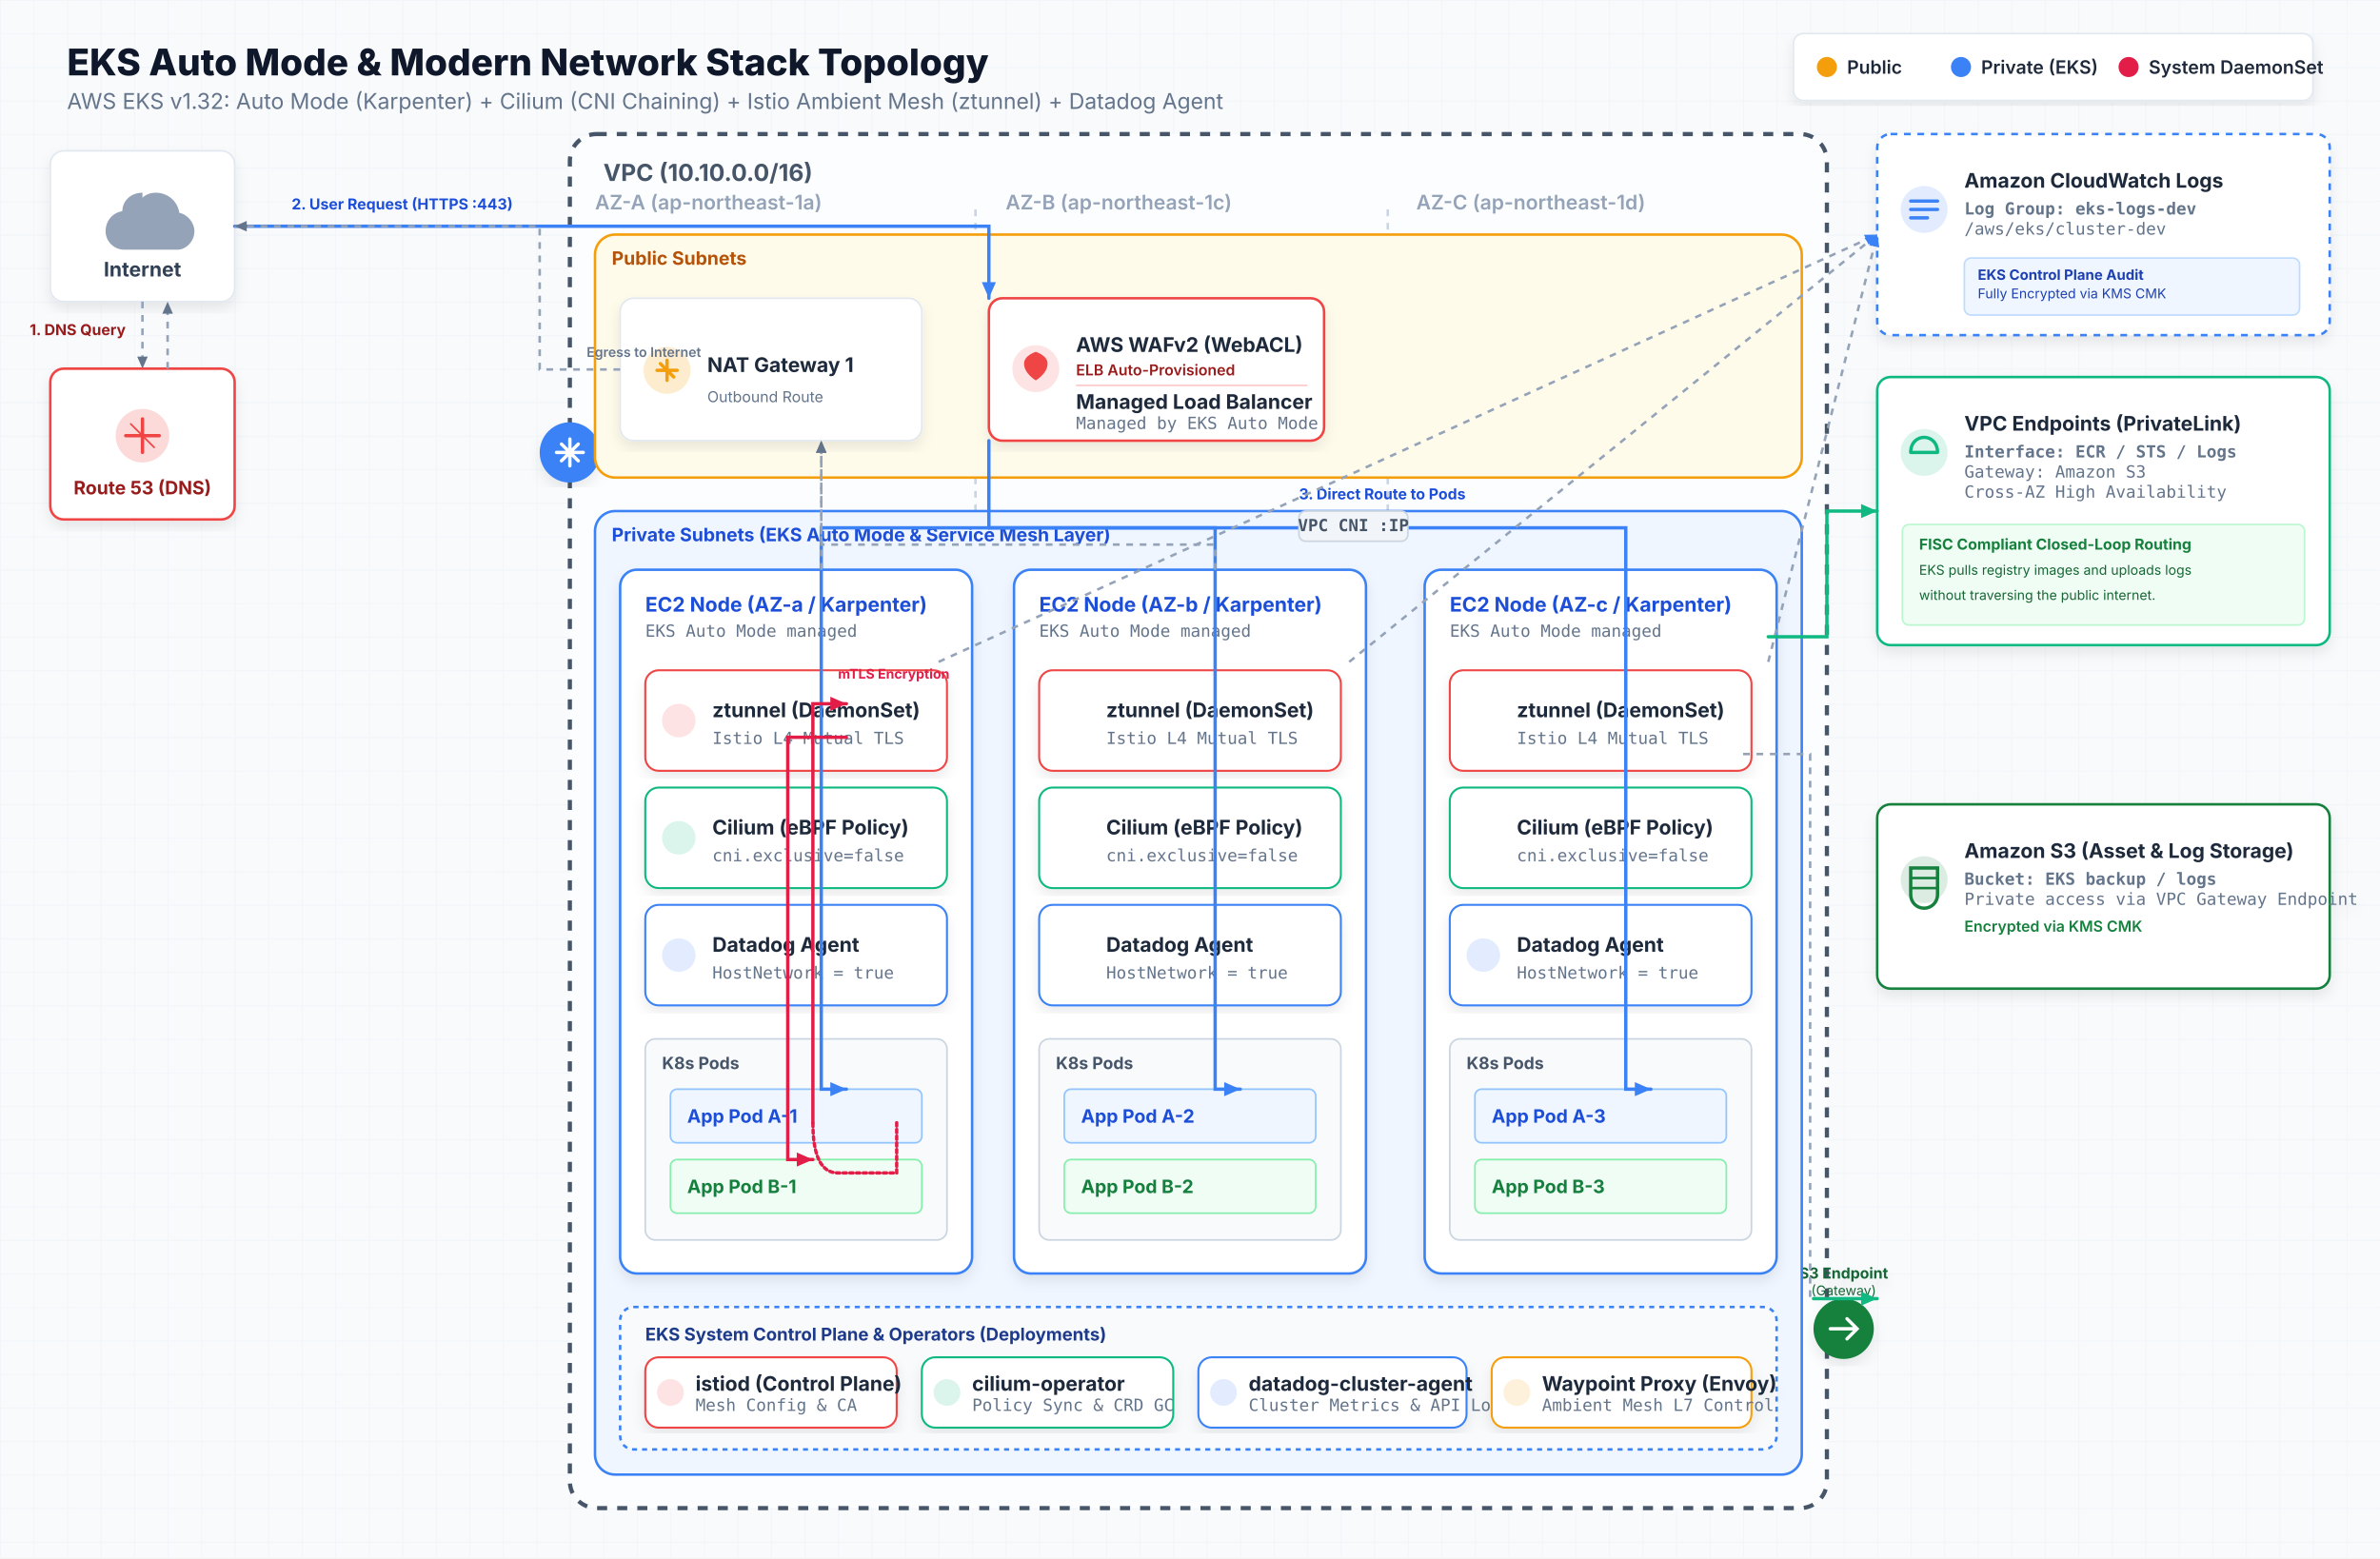
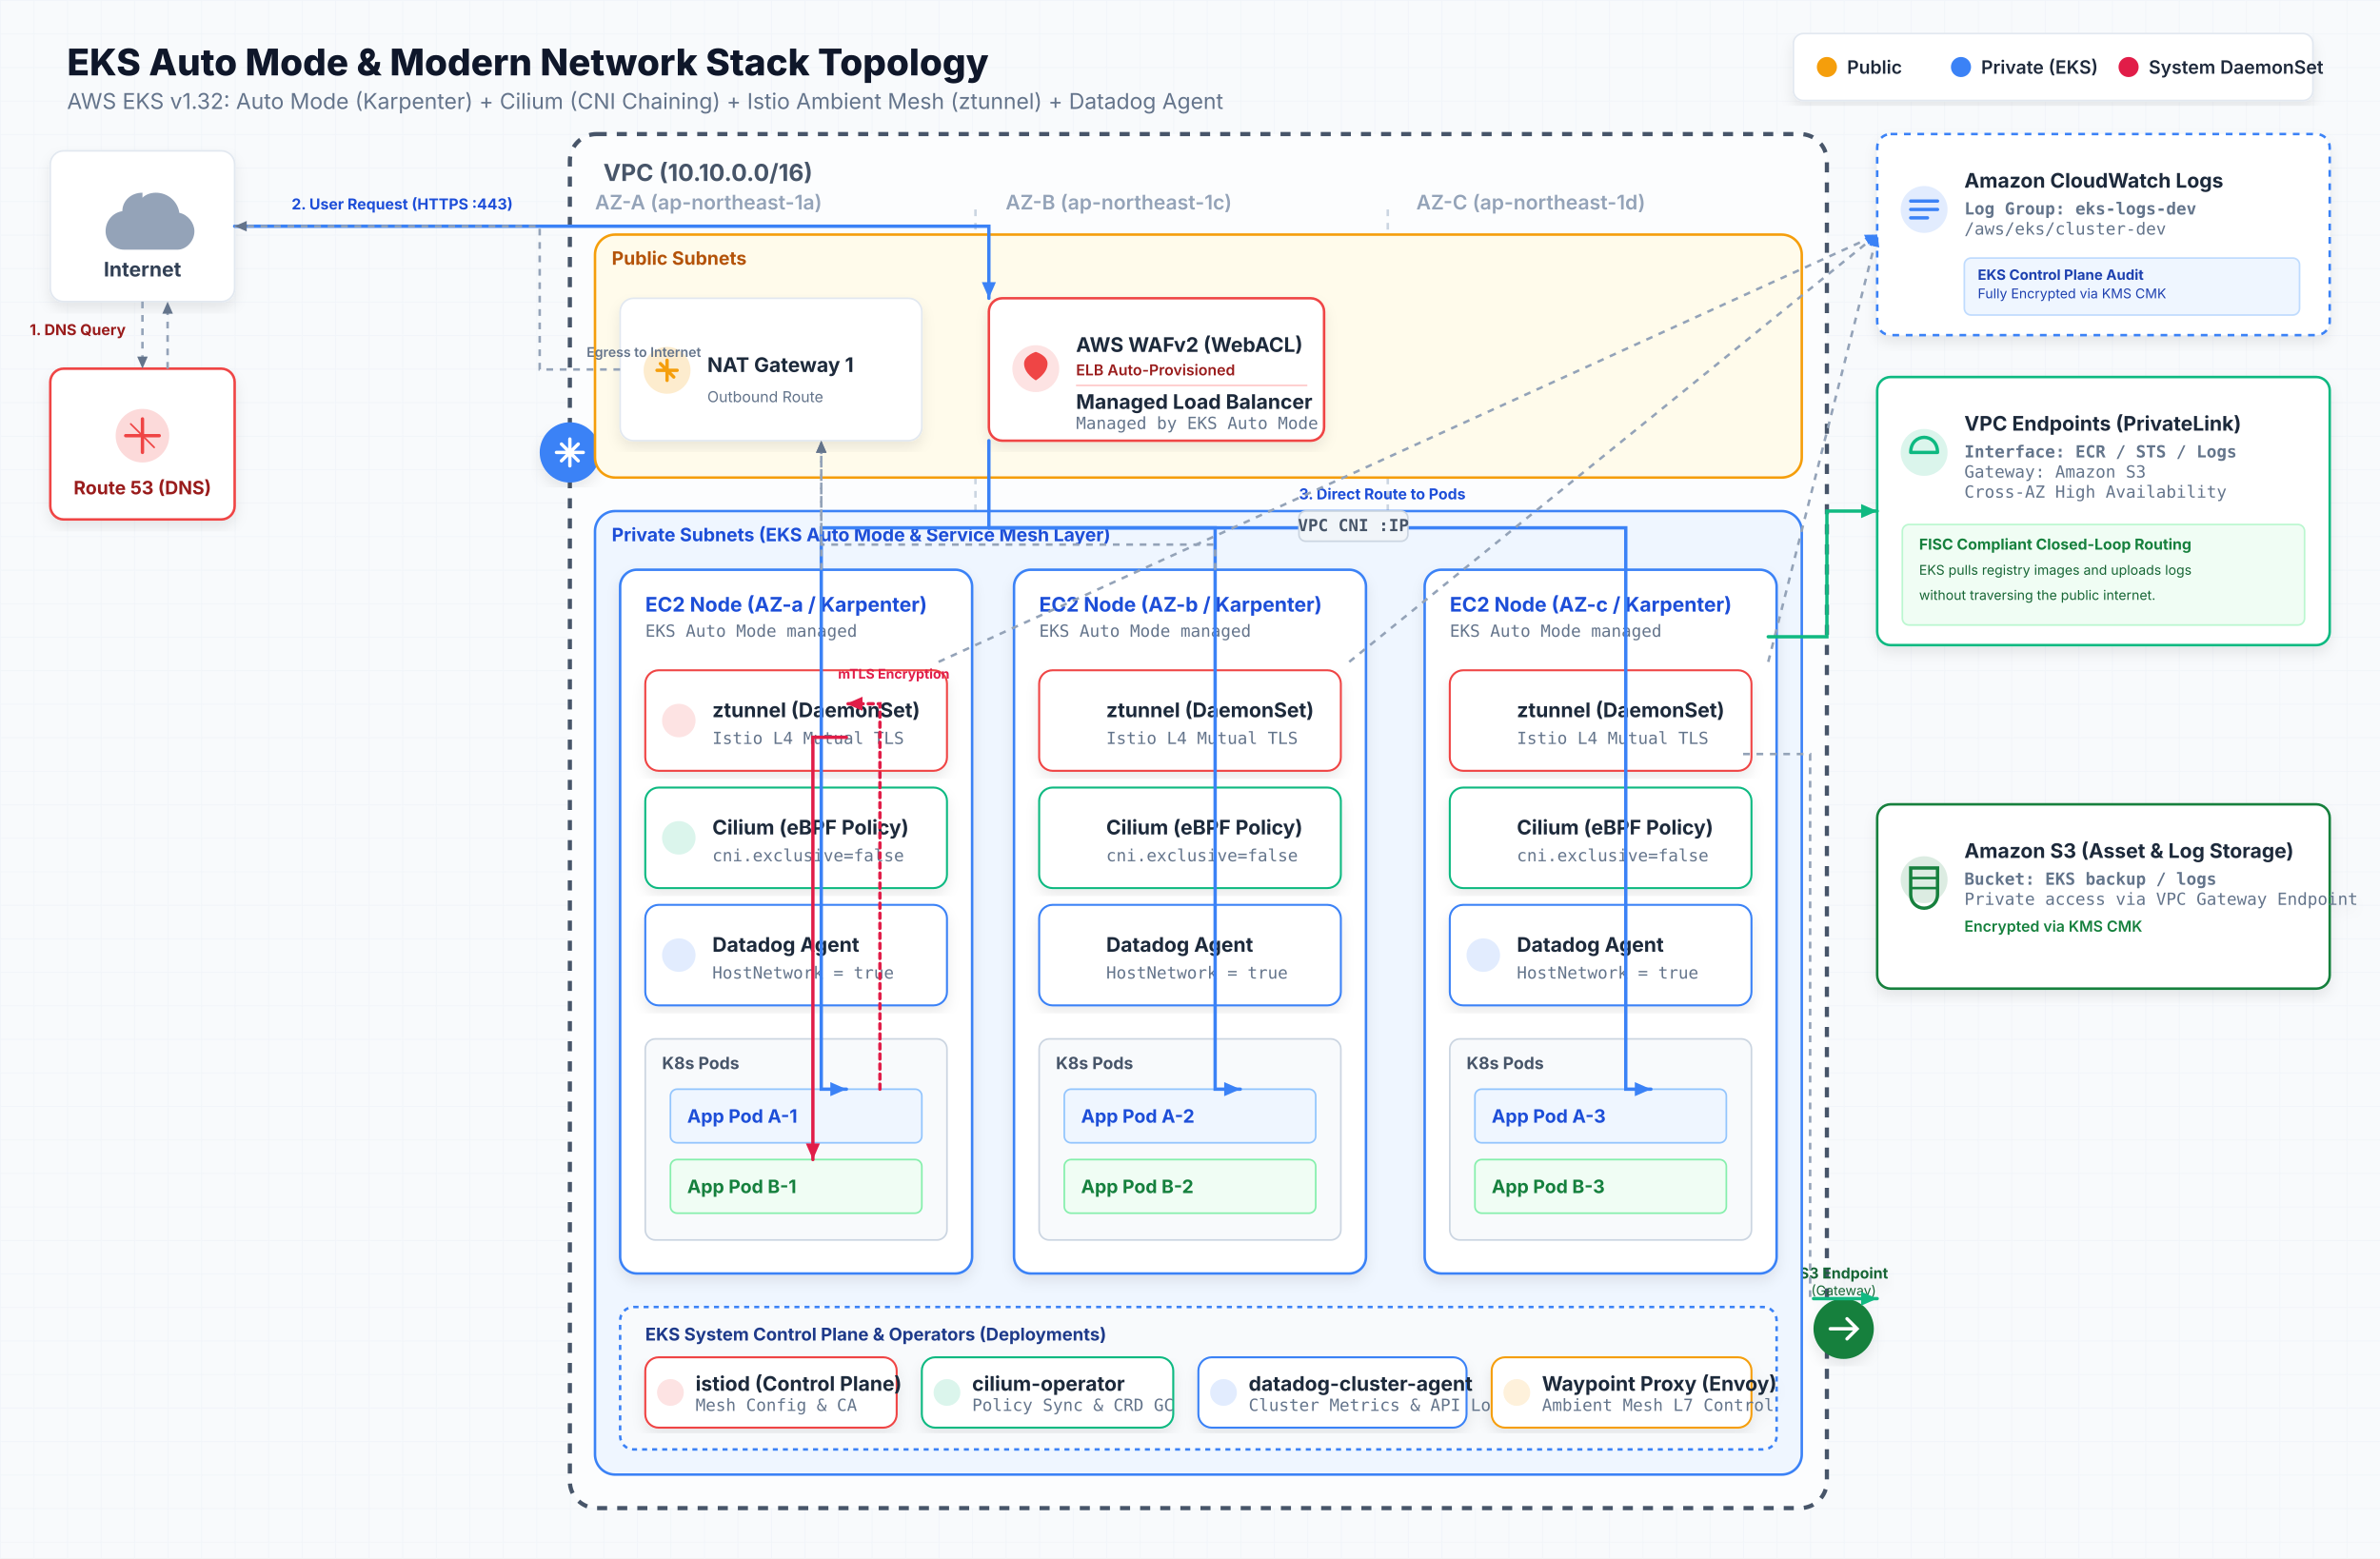
<svg xmlns="http://www.w3.org/2000/svg" width="1420" height="930" viewBox="0 0 1420 930">
  <defs>
    <pattern id="grid" width="20" height="20" patternUnits="userSpaceOnUse">
      <path d="M 20 0 L 0 0 0 20" fill="none" stroke="#f1f5f9" stroke-width="1" />
    </pattern>
    <filter id="shadow" x="-8%" y="-8%" width="116%" height="116%">
      <feDropShadow dx="0" dy="4" stdDeviation="4" flood-color="#0f172a" flood-opacity="0.08" />
    </filter>
    <marker id="arrow" viewBox="0 0 10 10" refX="8" refY="5" markerWidth="6" markerHeight="6" orient="auto-start-reverse">
      <path d="M 0 1.5 L 8 5 L 0 8.5 z" fill="#64748b" />
    </marker>
    <marker id="arrow-blue" viewBox="0 0 10 10" refX="8" refY="5" markerWidth="6" markerHeight="6" orient="auto-start-reverse">
      <path d="M 0 1.5 L 8 5 L 0 8.5 z" fill="#3b82f6" />
    </marker>
    <marker id="arrow-green" viewBox="0 0 10 10" refX="8" refY="5" markerWidth="6" markerHeight="6" orient="auto-start-reverse">
      <path d="M 0 1.5 L 8 5 L 0 8.5 z" fill="#10b981" />
    </marker>
    <marker id="arrow-red" viewBox="0 0 10 10" refX="8" refY="5" markerWidth="6" markerHeight="6" orient="auto-start-reverse">
      <path d="M 0 1.5 L 8 5 L 0 8.5 z" fill="#e11d48" />
    </marker>
  </defs>
  <style>
    .font-all { font-family: Inter, system-ui, -apple-system, sans-serif; }
    .title-main { font-size: 22px; font-weight: 800; fill: #0f172a; }
    .title-sub { font-size: 13px; fill: #64748b; }
    .vpc-box { fill: #fcfdfe; stroke: #475569; stroke-width: 2.5; stroke-dasharray: 6 6; rx: 16; }
    .vpc-label { font-size: 14px; font-weight: 700; fill: #475569; }
    .az-line { stroke: #cbd5e1; stroke-width: 1.5; stroke-dasharray: 4 4; }
    .az-label { font-size: 12px; font-weight: 600; fill: #94a3b8; }
    
    /* Subnet Styles */
    .subnet-public { fill: #fffbeb; stroke: #f59e0b; stroke-width: 1.5; rx: 12; }
    .subnet-private { fill: #eff6ff; stroke: #3b82f6; stroke-width: 1.5; rx: 12; }
    .subnet-title { font-size: 11px; font-weight: 700; }
    .subnet-title.pub { fill: #b45309; }
    .subnet-title.priv { fill: #1d4ed8; }

    /* Card Styles */
    .card { fill: #ffffff; stroke: #e2e8f0; stroke-width: 1; rx: 8; }
    .card-title { font-size: 12px; font-weight: 700; fill: #1e293b; }
    .card-subtitle { font-size: 10px; fill: #64748b; font-family: monospace; }
    
    /* Connections */
    .flow-line { stroke: #64748b; stroke-width: 2; fill: none; stroke-linecap: round; }
    .flow-line-blue { stroke: #3b82f6; stroke-width: 2; fill: none; stroke-linecap: round; }
    .flow-line-green { stroke: #10b981; stroke-width: 2; fill: none; stroke-linecap: round; }
    .flow-line-red { stroke: #e11d48; stroke-width: 2; fill: none; stroke-linecap: round; }
    .flow-line-dash { stroke: #94a3b8; stroke-width: 1.5; fill: none; stroke-dasharray: 4 4; }
    .port-badge { fill: #f1f5f9; stroke: #cbd5e1; stroke-width: 1; rx: 4; }
    .port-text { font-size: 10px; font-weight: 700; fill: #475569; text-anchor: middle; font-family: monospace; }
  </style>
  <rect width="100%" height="100%" fill="#f8fafc" />
  <rect width="100%" height="100%" fill="url(#grid)" />
  <g class="font-all">
    <text x="40" y="45" class="title-main">EKS Auto Mode &amp; Modern Network Stack Topology</text>
    <text x="40" y="65" class="title-sub">AWS EKS v1.32: Auto Mode (Karpenter) + Cilium (CNI Chaining) + Istio Ambient Mesh (ztunnel) + Datadog Agent</text>
    <g transform="translate(1070, 20)">
      <rect x="0" y="0" width="310" height="40" fill="#ffffff" stroke="#e2e8f0" rx="6" filter="url(#shadow)" />
      <circle cx="20" cy="20" r="6" fill="#f59e0b" />
      <text x="32" y="24" font-size="11" font-weight="600" fill="#1e293b">Public</text>
      <circle cx="100" cy="20" r="6" fill="#3b82f6" />
      <text x="112" y="24" font-size="11" font-weight="600" fill="#1e293b">Private (EKS)</text>
      <circle cx="200" cy="20" r="6" fill="#e11d48" />
      <text x="212" y="24" font-size="11" font-weight="600" fill="#1e293b">System DaemonSet</text>
    </g>
    <g transform="translate(30, 90)" filter="url(#shadow)">
      <rect width="110" height="90" class="card" />
      <path d="M 55 25 C 48 25, 43 30, 43 36 C 37 37, 33 42, 33 48 C 33 54, 38 59, 44 59 L 76 59 C 81 59, 86 54, 86 48 C 86 43, 82 38, 77 37 C 76 30, 70 25, 63 25 C 60 25, 57 26, 55 28 Z" fill="#94a3b8" />
      <text x="55" y="75" text-anchor="middle" font-size="12" font-weight="700" fill="#334155">Internet</text>
    </g>
    <g transform="translate(30, 220)" filter="url(#shadow)">
      <rect width="110" height="90" class="card" style="stroke: #ef4444; stroke-width: 1.5;" />
      <circle cx="55" cy="40" r="16" fill="#ef4444" opacity="0.2" />
      <path d="M 45 40 L 65 40 M 55 30 L 55 50" stroke="#ef4444" stroke-width="2" stroke-linecap="round" fill="none" />
      <path d="M 48 33 L 62 47" stroke="#ef4444" stroke-linecap="round" fill="none" />
      <text x="55" y="75" text-anchor="middle" font-size="11" font-weight="700" fill="#991b1b">Route 53 (DNS)</text>
    </g>
    <g transform="translate(340, 80)">
      <rect width="750" height="820" class="vpc-box" />
      <text x="20" y="28" class="vpc-label">VPC (10.10.0.0/16)</text>
      <g transform="translate(-18, 172)" filter="url(#shadow)">
        <circle cx="18" cy="18" r="18" fill="#3b82f6" />
        <path d="M 10 18 L 26 18 M 18 10 L 18 26 M 13 13 L 23 23 M 13 23 L 23 13" stroke="#ffffff" stroke-width="2" stroke-linecap="round" />
        <text x="42" y="22" font-size="10" font-weight="700" fill="#1d4ed8">IGW</text>
      </g>
      <g transform="translate(742, 695)" filter="url(#shadow)">
        <circle cx="18" cy="18" r="18" fill="#15803d" />
        <path d="M 10 18 L 26 18 M 20 12 L 26 18 L 20 24" stroke="#ffffff" stroke-width="2" stroke-linecap="round" fill="none" />
        <text x="18" y="-12" font-size="9" font-weight="700" fill="#166534" text-anchor="middle">S3 Endpoint</text>
        <text x="18" y="-2" font-size="8" fill="#166534" text-anchor="middle">(Gateway)</text>
      </g>
      <line x1="242" y1="45" x2="242" y2="800" class="az-line" />
      <line x1="488" y1="45" x2="488" y2="800" class="az-line" />
      <text x="15" y="45" class="az-label">AZ-A (ap-northeast-1a)</text>
      <text x="260" y="45" class="az-label">AZ-B (ap-northeast-1c)</text>
      <text x="505" y="45" class="az-label">AZ-C (ap-northeast-1d)</text>
      <g transform="translate(15, 60)">
        <rect width="720" height="145" class="subnet-public" />
        <text x="10" y="18" class="subnet-title pub">Public Subnets</text>
        <g transform="translate(15, 38)" filter="url(#shadow)">
          <rect width="180" height="85" class="card" />
          <circle cx="28" cy="43" r="14" fill="#f59e0b" opacity="0.2" />
          <path d="M 22 43 L 34 43 M 28 37 L 28 49 M 24 39 L 32 47" stroke="#f59e0b" stroke-width="2" stroke-linecap="round" fill="none" />
          <text x="52" y="44" class="card-title">NAT Gateway 1</text>
          <text x="52" y="62" font-size="9" fill="#64748b">Outbound Route</text>
        </g>
        <g transform="translate(235, 38)" filter="url(#shadow)">
          <rect width="200" height="85" class="card" style="stroke: #ef4444; stroke-width: 1.5;" />
          <circle cx="28" cy="42" r="14" fill="#ef4444" opacity="0.15" />
          <path d="M 28 32 C 28 32, 35 34, 35 39 C 35 45, 28 49, 28 49 C 28 49, 21 45, 21 39 C 21 34, 28 32, 28 32 Z" fill="#ef4444" />
          <text x="52" y="32" class="card-title" fill="#b91c1c">AWS WAFv2 (WebACL)</text>
          <text x="52" y="46" font-size="9" font-weight="600" fill="#991b1b">ELB Auto-Provisioned</text>
          <line x1="52" y1="52" x2="190" y2="52" stroke="#fecaca" stroke-width="1" />
          <text x="52" y="66" class="card-title" font-size="11">Managed Load Balancer</text>
          <text x="52" y="78" class="card-subtitle" font-size="8">Managed by EKS Auto Mode</text>
        </g>
      </g>
      <g transform="translate(15, 225)">
        <rect width="720" height="575" class="subnet-private" />
        <text x="10" y="18" class="subnet-title priv">Private Subnets (EKS Auto Mode &amp; Service Mesh Layer)</text>
        <g transform="translate(15, 35)">
          <rect width="210" height="420" rx="10" fill="#ffffff" stroke="#3b82f6" stroke-width="1.5" filter="url(#shadow)" />
          <text x="15" y="25" font-size="12" font-weight="700" fill="#1d4ed8">EC2 Node (AZ-a / Karpenter)</text>
          <text x="15" y="40" class="card-subtitle">EKS Auto Mode managed</text>
          <g transform="translate(15, 60)" filter="url(#shadow)">
            <rect width="180" height="60" class="card" style="stroke: #ef4444; stroke-width: 1.2;" />
            <circle cx="20" cy="30" r="10" fill="#ef4444" opacity="0.15" />
            <text x="40" y="28" class="card-title" fill="#be123c">ztunnel (DaemonSet)</text>
            <text x="40" y="44" class="card-subtitle">Istio L4 Mutual TLS</text>
          </g>
          <g transform="translate(15, 130)" filter="url(#shadow)">
            <rect width="180" height="60" class="card" style="stroke: #10b981; stroke-width: 1.2;" />
            <circle cx="20" cy="30" r="10" fill="#10b981" opacity="0.15" />
            <text x="40" y="28" class="card-title" fill="#047857">Cilium (eBPF Policy)</text>
            <text x="40" y="44" class="card-subtitle">cni.exclusive=false</text>
          </g>
          <g transform="translate(15, 200)" filter="url(#shadow)">
            <rect width="180" height="60" class="card" style="stroke: #3b82f6; stroke-width: 1.2;" />
            <circle cx="20" cy="30" r="10" fill="#3b82f6" opacity="0.15" />
            <text x="40" y="28" class="card-title" fill="#1d4ed8">Datadog Agent</text>
            <text x="40" y="44" class="card-subtitle">HostNetwork = true</text>
          </g>
          <g transform="translate(15, 280)">
            <rect width="180" height="120" rx="6" fill="#f8fafc" stroke="#cbd5e1" />
            <text x="10" y="18" font-size="10" font-weight="700" fill="#475569">K8s Pods</text>
            <rect x="15" y="30" width="150" height="32" rx="4" fill="#eff6ff" stroke="#93c5fd" />
            <text x="25" y="50" font-size="11" font-weight="700" fill="#1d4ed8">App Pod A-1</text>
            <rect x="15" y="72" width="150" height="32" rx="4" fill="#f0fdf4" stroke="#86efac" />
            <text x="25" y="92" font-size="11" font-weight="700" fill="#15803d">App Pod B-1</text>
          </g>
        </g>
        <g transform="translate(250, 35)">
          <rect width="210" height="420" rx="10" fill="#ffffff" stroke="#3b82f6" stroke-width="1.5" filter="url(#shadow)" />
          <text x="15" y="25" font-size="12" font-weight="700" fill="#1d4ed8">EC2 Node (AZ-b / Karpenter)</text>
          <text x="15" y="40" class="card-subtitle">EKS Auto Mode managed</text>
          <g transform="translate(15, 60)" filter="url(#shadow)">
            <rect width="180" height="60" class="card" style="stroke: #ef4444; stroke-width: 1.2;" />
            <text x="40" y="28" class="card-title" fill="#be123c">ztunnel (DaemonSet)</text>
            <text x="40" y="44" class="card-subtitle">Istio L4 Mutual TLS</text>
          </g>
          <g transform="translate(15, 130)" filter="url(#shadow)">
            <rect width="180" height="60" class="card" style="stroke: #10b981; stroke-width: 1.2;" />
            <text x="40" y="28" class="card-title" fill="#047857">Cilium (eBPF Policy)</text>
            <text x="40" y="44" class="card-subtitle">cni.exclusive=false</text>
          </g>
          <g transform="translate(15, 200)" filter="url(#shadow)">
            <rect width="180" height="60" class="card" style="stroke: #3b82f6; stroke-width: 1.2;" />
            <text x="40" y="28" class="card-title" fill="#1d4ed8">Datadog Agent</text>
            <text x="40" y="44" class="card-subtitle">HostNetwork = true</text>
          </g>
          <g transform="translate(15, 280)">
            <rect width="180" height="120" rx="6" fill="#f8fafc" stroke="#cbd5e1" />
            <text x="10" y="18" font-size="10" font-weight="700" fill="#475569">K8s Pods</text>
            <rect x="15" y="30" width="150" height="32" rx="4" fill="#eff6ff" stroke="#93c5fd" />
            <text x="25" y="50" font-size="11" font-weight="700" fill="#1d4ed8">App Pod A-2</text>
            <rect x="15" y="72" width="150" height="32" rx="4" fill="#f0fdf4" stroke="#86efac" />
            <text x="25" y="92" font-size="11" font-weight="700" fill="#15803d">App Pod B-2</text>
          </g>
        </g>
        <g transform="translate(495, 35)">
          <rect width="210" height="420" rx="10" fill="#ffffff" stroke="#3b82f6" stroke-width="1.5" filter="url(#shadow)" />
          <text x="15" y="25" font-size="12" font-weight="700" fill="#1d4ed8">EC2 Node (AZ-c / Karpenter)</text>
          <text x="15" y="40" class="card-subtitle">EKS Auto Mode managed</text>
          <g transform="translate(15, 60)" filter="url(#shadow)">
            <rect width="180" height="60" class="card" style="stroke: #ef4444; stroke-width: 1.2;" />
            <text x="40" y="28" class="card-title" fill="#be123c">ztunnel (DaemonSet)</text>
            <text x="40" y="44" class="card-subtitle">Istio L4 Mutual TLS</text>
          </g>
          <g transform="translate(15, 130)" filter="url(#shadow)">
            <rect width="180" height="60" class="card" style="stroke: #10b981; stroke-width: 1.2;" />
            <text x="40" y="28" class="card-title" fill="#047857">Cilium (eBPF Policy)</text>
            <text x="40" y="44" class="card-subtitle">cni.exclusive=false</text>
          </g>
          <g transform="translate(15, 200)" filter="url(#shadow)">
            <rect width="180" height="60" class="card" style="stroke: #3b82f6; stroke-width: 1.2;" />
            <circle cx="20" cy="30" r="10" fill="#3b82f6" opacity="0.15" />
            <text x="40" y="28" class="card-title" fill="#1d4ed8">Datadog Agent</text>
            <text x="40" y="44" class="card-subtitle">HostNetwork = true</text>
          </g>
          <g transform="translate(15, 280)">
            <rect width="180" height="120" rx="6" fill="#f8fafc" stroke="#cbd5e1" />
            <text x="10" y="18" font-size="10" font-weight="700" fill="#475569">K8s Pods</text>
            <rect x="15" y="30" width="150" height="32" rx="4" fill="#eff6ff" stroke="#93c5fd" />
            <text x="25" y="50" font-size="11" font-weight="700" fill="#1d4ed8">App Pod A-3</text>
            <rect x="15" y="72" width="150" height="32" rx="4" fill="#f0fdf4" stroke="#86efac" />
            <text x="25" y="92" font-size="11" font-weight="700" fill="#15803d">App Pod B-3</text>
          </g>
        </g>
        <g transform="translate(15, 475)">
          <rect width="690" height="85" rx="8" fill="#f8fafc" stroke="#3b82f6" stroke-width="1.5" stroke-dasharray="3 3" />
          <text x="15" y="20" font-size="10.5" font-weight="700" fill="#1e3a8a">EKS System Control Plane &amp; Operators (Deployments)</text>
          <g transform="translate(15, 30)" filter="url(#shadow)">
            <rect width="150" height="42" class="card" style="stroke: #ef4444; stroke-width: 1.2;" />
            <circle cx="15" cy="21" r="8" fill="#ef4444" opacity="0.15" />
            <text x="30" y="20" class="card-title" font-size="10" fill="#be123c">istiod (Control Plane)</text>
            <text x="30" y="32" class="card-subtitle" font-size="8">Mesh Config &amp; CA</text>
          </g>
          <g transform="translate(180, 30)" filter="url(#shadow)">
            <rect width="150" height="42" class="card" style="stroke: #10b981; stroke-width: 1.2;" />
            <circle cx="15" cy="21" r="8" fill="#10b981" opacity="0.15" />
            <text x="30" y="20" class="card-title" font-size="10" fill="#047857">cilium-operator</text>
            <text x="30" y="32" class="card-subtitle" font-size="8">Policy Sync &amp; CRD GC</text>
          </g>
          <g transform="translate(345, 30)" filter="url(#shadow)">
            <rect width="160" height="42" class="card" style="stroke: #3b82f6; stroke-width: 1.2;" />
            <circle cx="15" cy="21" r="8" fill="#3b82f6" opacity="0.15" />
            <text x="30" y="20" class="card-title" font-size="9.5" fill="#1d4ed8">datadog-cluster-agent</text>
            <text x="30" y="32" class="card-subtitle" font-size="8">Cluster Metrics &amp; API Load</text>
          </g>
          <g transform="translate(520, 30)" filter="url(#shadow)">
            <rect width="155" height="42" class="card" style="stroke: #f59e0b; stroke-width: 1.2;" />
            <circle cx="15" cy="21" r="8" fill="#f59e0b" opacity="0.15" />
            <text x="30" y="20" class="card-title" font-size="10" fill="#d97706">Waypoint Proxy (Envoy)</text>
            <text x="30" y="32" class="card-subtitle" font-size="8">Ambient Mesh L7 Control</text>
          </g>
        </g>
      </g>
    </g>
    <path d="M 85 180 L 85 220" class="flow-line-dash" marker-end="url(#arrow)" />
    <path d="M 100 220 L 100 180" class="flow-line-dash" marker-end="url(#arrow)" />
    <text x="75" y="200" text-anchor="end" font-size="9" fill="#991b1b" font-weight="700">1. DNS Query</text>
    <path d="M 140 135 L 590 135 L 590 178" class="flow-line-blue" marker-end="url(#arrow-blue)" />
    <g transform="translate(174, 115)">
      <text x="0" y="10" font-size="9" font-weight="700" fill="#1d4ed8">2. User Request (HTTPS :443)</text>
    </g>
    <path d="M 590 263 L 590 315" class="flow-line-blue" />
    <path d="M 590 315 L 490 315 L 490 650 L 505 650" class="flow-line-blue" marker-end="url(#arrow-blue)" />
    <path d="M 590 315 L 725 315 L 725 650 L 740 650" class="flow-line-blue" marker-end="url(#arrow-blue)" />
    <path d="M 590 315 L 970 315 L 970 650 L 985 650" class="flow-line-blue" marker-end="url(#arrow-blue)" />
    <g transform="translate(775, 305)">
      <rect width="65" height="18" class="port-badge" />
      <text x="32.5" y="12" class="port-text">VPC CNI :IP</text>
    </g>
    <text x="775" y="298" font-size="9" font-weight="700" fill="#1d4ed8">3. Direct Route to Pods</text>
    <path d="M 490 340 L 490 263" class="flow-line-dash" marker-end="url(#arrow)" />
    <path d="M 725 340 L 725 325 L 490 325 L 490 263" class="flow-line-dash" marker-end="url(#arrow)" />
    <path d="M 370 220.5 L 322 220.5 L 322 135 L 140 135" class="flow-line-dash" marker-end="url(#arrow)" />
    <text x="350" y="213" font-size="8" font-weight="600" fill="#64748b">Egress to Internet</text>
    <g transform="translate(1120, 80)" filter="url(#shadow)">
      <rect width="270" height="120" class="card" style="stroke: #3b82f6; stroke-width: 1.5; stroke-dasharray: 4 4;" />
      <circle cx="28" cy="45" r="14" fill="#3b82f6" opacity="0.15" />
      <path d="M 20 40 L 36 40 M 20 45 L 36 45 M 20 50 L 30 50" stroke="#3b82f6" stroke-width="2" stroke-linecap="round" fill="none" />
      <text x="52" y="32" class="card-title" fill="#1d4ed8">Amazon CloudWatch Logs</text>
      <text x="52" y="48" class="card-subtitle" font-weight="700">Log Group: eks-logs-dev</text>
      <text x="52" y="60" class="card-subtitle">/aws/eks/cluster-dev</text>
      <rect x="52" y="74" width="200" height="34" fill="#eff6ff" rx="4" stroke="#bfdbfe" stroke-width="1" />
      <text x="60" y="87" font-size="8.5" font-weight="700" fill="#1e40af">EKS Control Plane Audit</text>
      <text x="60" y="98" font-size="8" fill="#1e40af">Fully Encrypted via KMS CMK</text>
    </g>
    <g transform="translate(1120, 225)" filter="url(#shadow)">
      <rect width="270" height="160" class="card" style="stroke: #10b981; stroke-width: 1.5;" />
      <circle cx="28" cy="45" r="14" fill="#10b981" opacity="0.15" />
      <path d="M 20 45 C 20 33, 36 33, 36 45 M 20 45 L 36 45" stroke="#10b981" stroke-width="2" stroke-linecap="round" fill="none" />
      <text x="52" y="32" class="card-title" fill="#15803d">VPC Endpoints (PrivateLink)</text>
      <text x="52" y="48" class="card-subtitle" font-weight="700">Interface: ECR / STS / Logs</text>
      <text x="52" y="60" class="card-subtitle">Gateway: Amazon S3</text>
      <text x="52" y="72" class="card-subtitle" fill="#64748b">Cross-AZ High Availability</text>
      <rect x="15" y="88" width="240" height="60" fill="#f0fdf4" rx="4" stroke="#bbf7d0" stroke-width="1" />
      <text x="25" y="103" font-size="9" font-weight="700" fill="#15803d">FISC Compliant Closed-Loop Routing</text>
      <text x="25" y="118" font-size="8" fill="#166534">EKS pulls registry images and uploads logs</text>
      <text x="25" y="133" font-size="8" fill="#166534">without traversing the public internet.</text>
    </g>
    <g transform="translate(1120, 480)" filter="url(#shadow)">
      <rect width="270" height="110" class="card" style="stroke: #15803d; stroke-width: 1.5;" />
      <circle cx="28" cy="45" r="14" fill="#15803d" opacity="0.15" />
      <path d="M 20 38 L 36 38 L 36 54 A 8 8 0 0 1 20 54 Z" fill="none" stroke="#15803d" stroke-width="2" />
      <path d="M 20 44 L 36 44 M 20 50 L 36 50" stroke="#15803d" stroke-width="1.5" />
      <text x="52" y="32" class="card-title" fill="#166534">Amazon S3 (Asset &amp; Log Storage)</text>
      <text x="52" y="48" class="card-subtitle" font-weight="700">Bucket: EKS backup / logs</text>
      <text x="52" y="60" class="card-subtitle">Private access via VPC Gateway Endpoint</text>
      <text x="52" y="76" font-size="9" font-weight="600" fill="#15803d">Encrypted via KMS CMK</text>
    </g>
    <path d="M 560 395 L 1120 140" class="flow-line-dash" stroke="#3b82f6" stroke-width="1.5" stroke-dasharray="3 3" marker-end="url(#arrow-blue)" />
    <path d="M 805 395 L 1120 140" class="flow-line-dash" stroke="#3b82f6" stroke-width="1.5" stroke-dasharray="3 3" marker-end="url(#arrow-blue)" />
    <path d="M 1055 395 L 1120 140" class="flow-line-dash" stroke="#3b82f6" stroke-width="1.5" stroke-dasharray="3 3" marker-end="url(#arrow-blue)" />
    <path d="M 1040 450 L 1080 450 L 1080 775 L 1120 775" class="flow-line-dash" stroke="#15803d" stroke-width="1.5" stroke-dasharray="3 3" fill="none" />
    <path d="M 1082 775 L 1120 775" class="flow-line-green" stroke="#10b981" stroke-width="2" marker-end="url(#arrow-green)" />
    <path d="M 1055 380 L 1090 380 L 1090 305 L 1120 305" class="flow-line-green" stroke="#10b981" stroke-width="2" marker-end="url(#arrow-green)" fill="none" />
-     <path d="M 535 670 L 535 700 Q 515 700 500 700 Q 485 700 485 670" class="flow-line-red" stroke-dasharray="2 2" />
-     <path d="M 485 670 L 485 420 L 505 420" class="flow-line-red" marker-end="url(#arrow-red)" />
-     <path d="M 505 440 L 470 440 L 470 692 L 485 692" class="flow-line-red" marker-end="url(#arrow-red)" />
+     <path d="M 525 650 L 525 420 L 505 420" class="flow-line-red" stroke-dasharray="3 3" marker-end="url(#arrow-red)" />
+     <path d="M 505 440 L 485 440 L 485 692" class="flow-line-red" marker-end="url(#arrow-red)" />
    <text x="500" y="405" font-size="8" fill="#e11d48" font-weight="700">mTLS Encryption</text>
  </g>
</svg>
